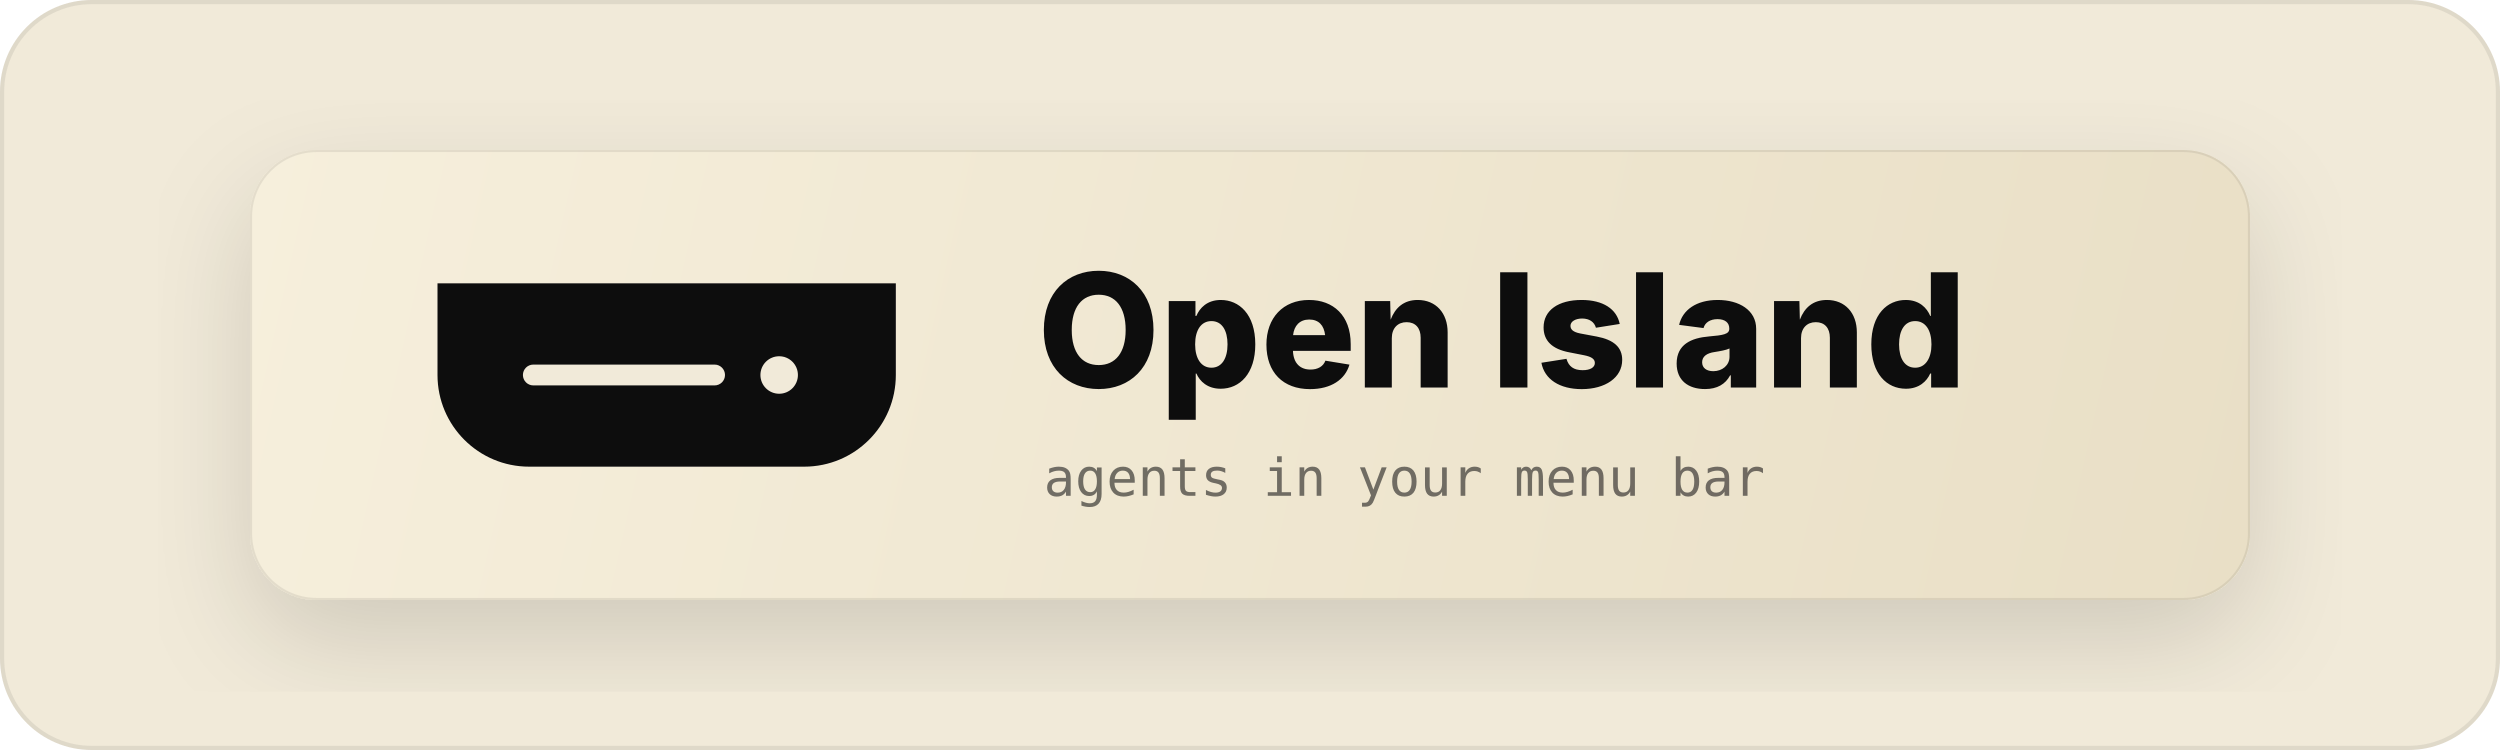
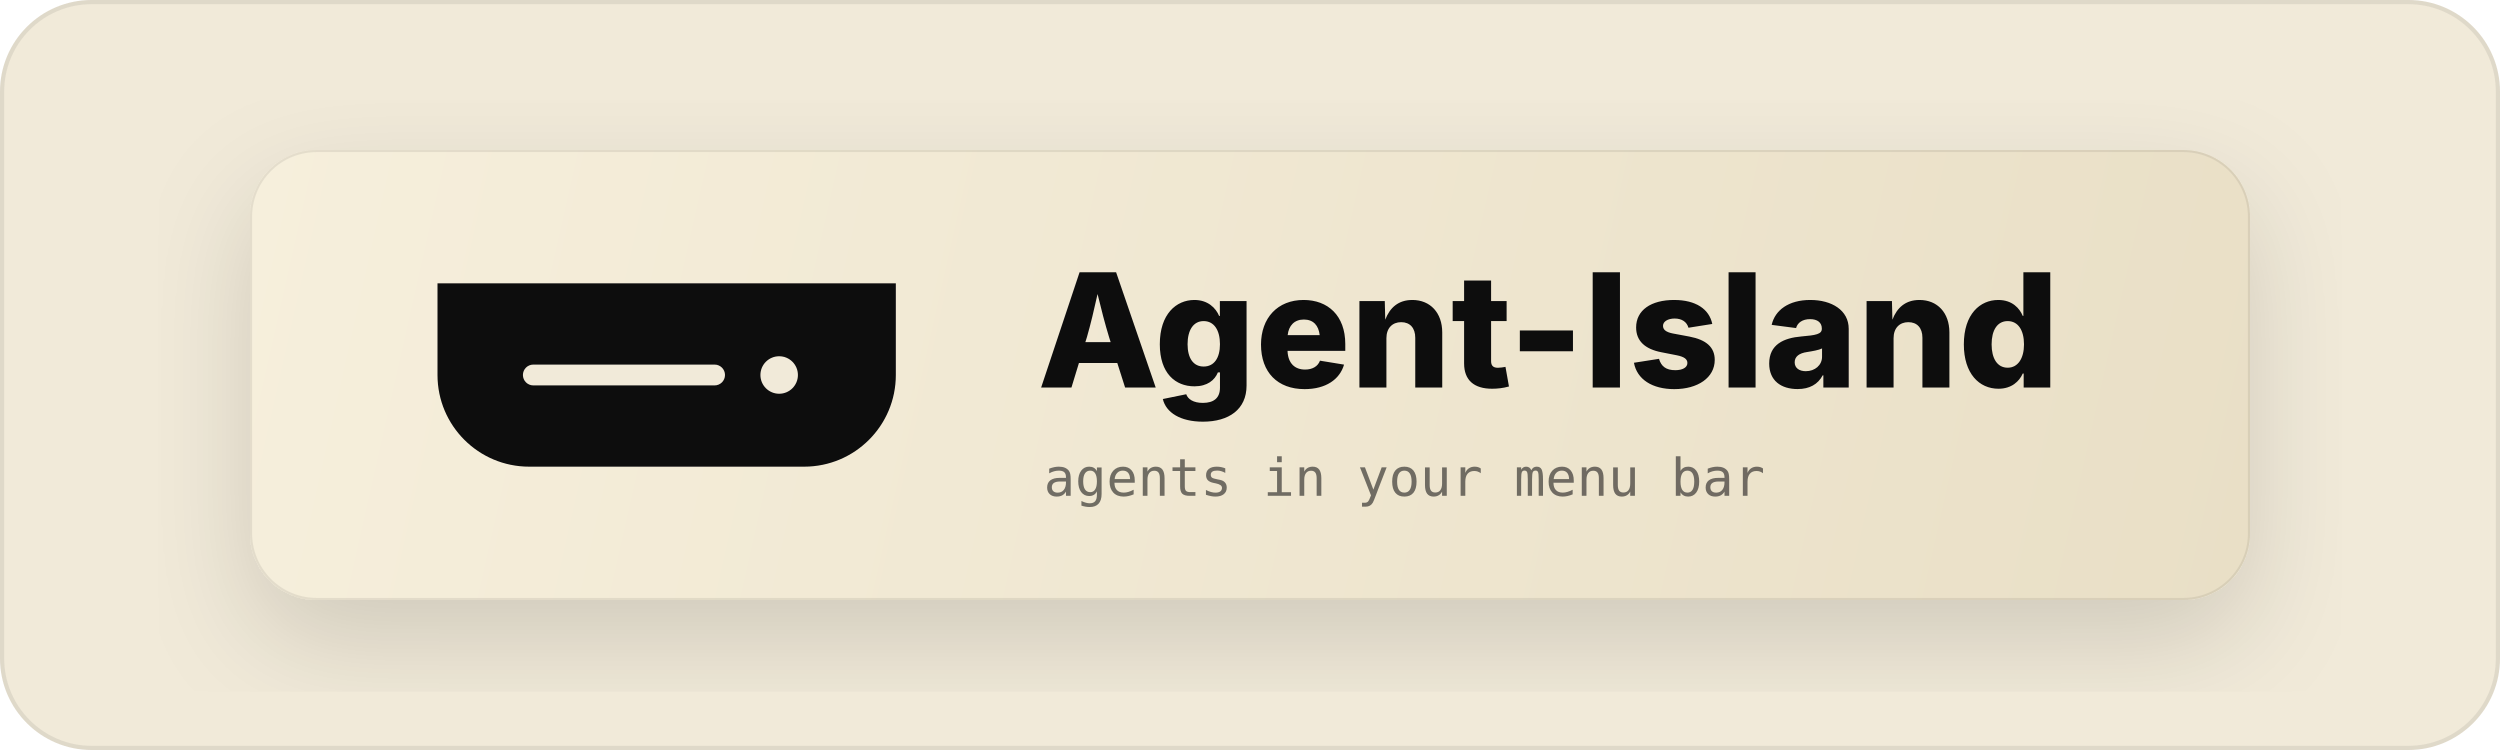
<svg xmlns="http://www.w3.org/2000/svg" width="1200" height="360" viewBox="0 0 1200 360" fill="none" role="img" aria-labelledby="title desc">
  <defs>
    <filter id="paper-shadow" x="76" y="28" width="1048" height="304" filterUnits="userSpaceOnUse" color-interpolation-filters="sRGB">
      <feDropShadow dx="0" dy="20" stdDeviation="26" flood-color="#0D0D0F" flood-opacity="0.14" />
    </filter>
    <linearGradient id="paper" x1="120" y1="72" x2="1080" y2="288" gradientUnits="userSpaceOnUse">
      <stop stop-color="#F6EFDC" />
      <stop offset="1" stop-color="#E9DFC6" />
    </linearGradient>
  </defs>
  <rect width="1200" height="360" rx="44" fill="#F1EAD9" />
  <rect x="1" y="1" width="1198" height="358" rx="43" stroke="#0D0D0F" stroke-opacity="0.08" stroke-width="2" />
  <g filter="url(#paper-shadow)">
    <rect x="120" y="72" width="960" height="216" rx="32" fill="url(#paper)" />
    <rect x="120.5" y="72.5" width="959" height="215" rx="31.5" stroke="#0D0D0F" stroke-opacity="0.08" />
    <g transform="translate(210 136)">
      <path d="M0 0H220V44C220 68.3 200.301 88 176 88H44C19.7 88 0 68.3 0 44V0Z" fill="#0D0D0F" />
      <rect x="41" y="39" width="97" height="10" rx="5" fill="#F1EAD9" />
      <circle cx="164" cy="44" r="9" fill="#F1EAD9" />
    </g>
    <g transform="translate(498 111)">
-       <text x="0" y="75" fill="#0D0D0F" font-family="Inter, -apple-system, BlinkMacSystemFont, 'Segoe UI', sans-serif" font-size="76" font-weight="760">Open Island</text>
+       <text x="0" y="75" fill="#0D0D0F" font-family="Inter, -apple-system, BlinkMacSystemFont, 'Segoe UI', sans-serif" font-size="76" font-weight="760">Agent-Island</text>
      <text x="3" y="127" fill="#0D0D0F" fill-opacity="0.56" font-family="'SF Mono', 'JetBrains Mono', ui-monospace, monospace" font-size="25" font-weight="500">agents in your menu bar</text>
    </g>
  </g>
</svg>
